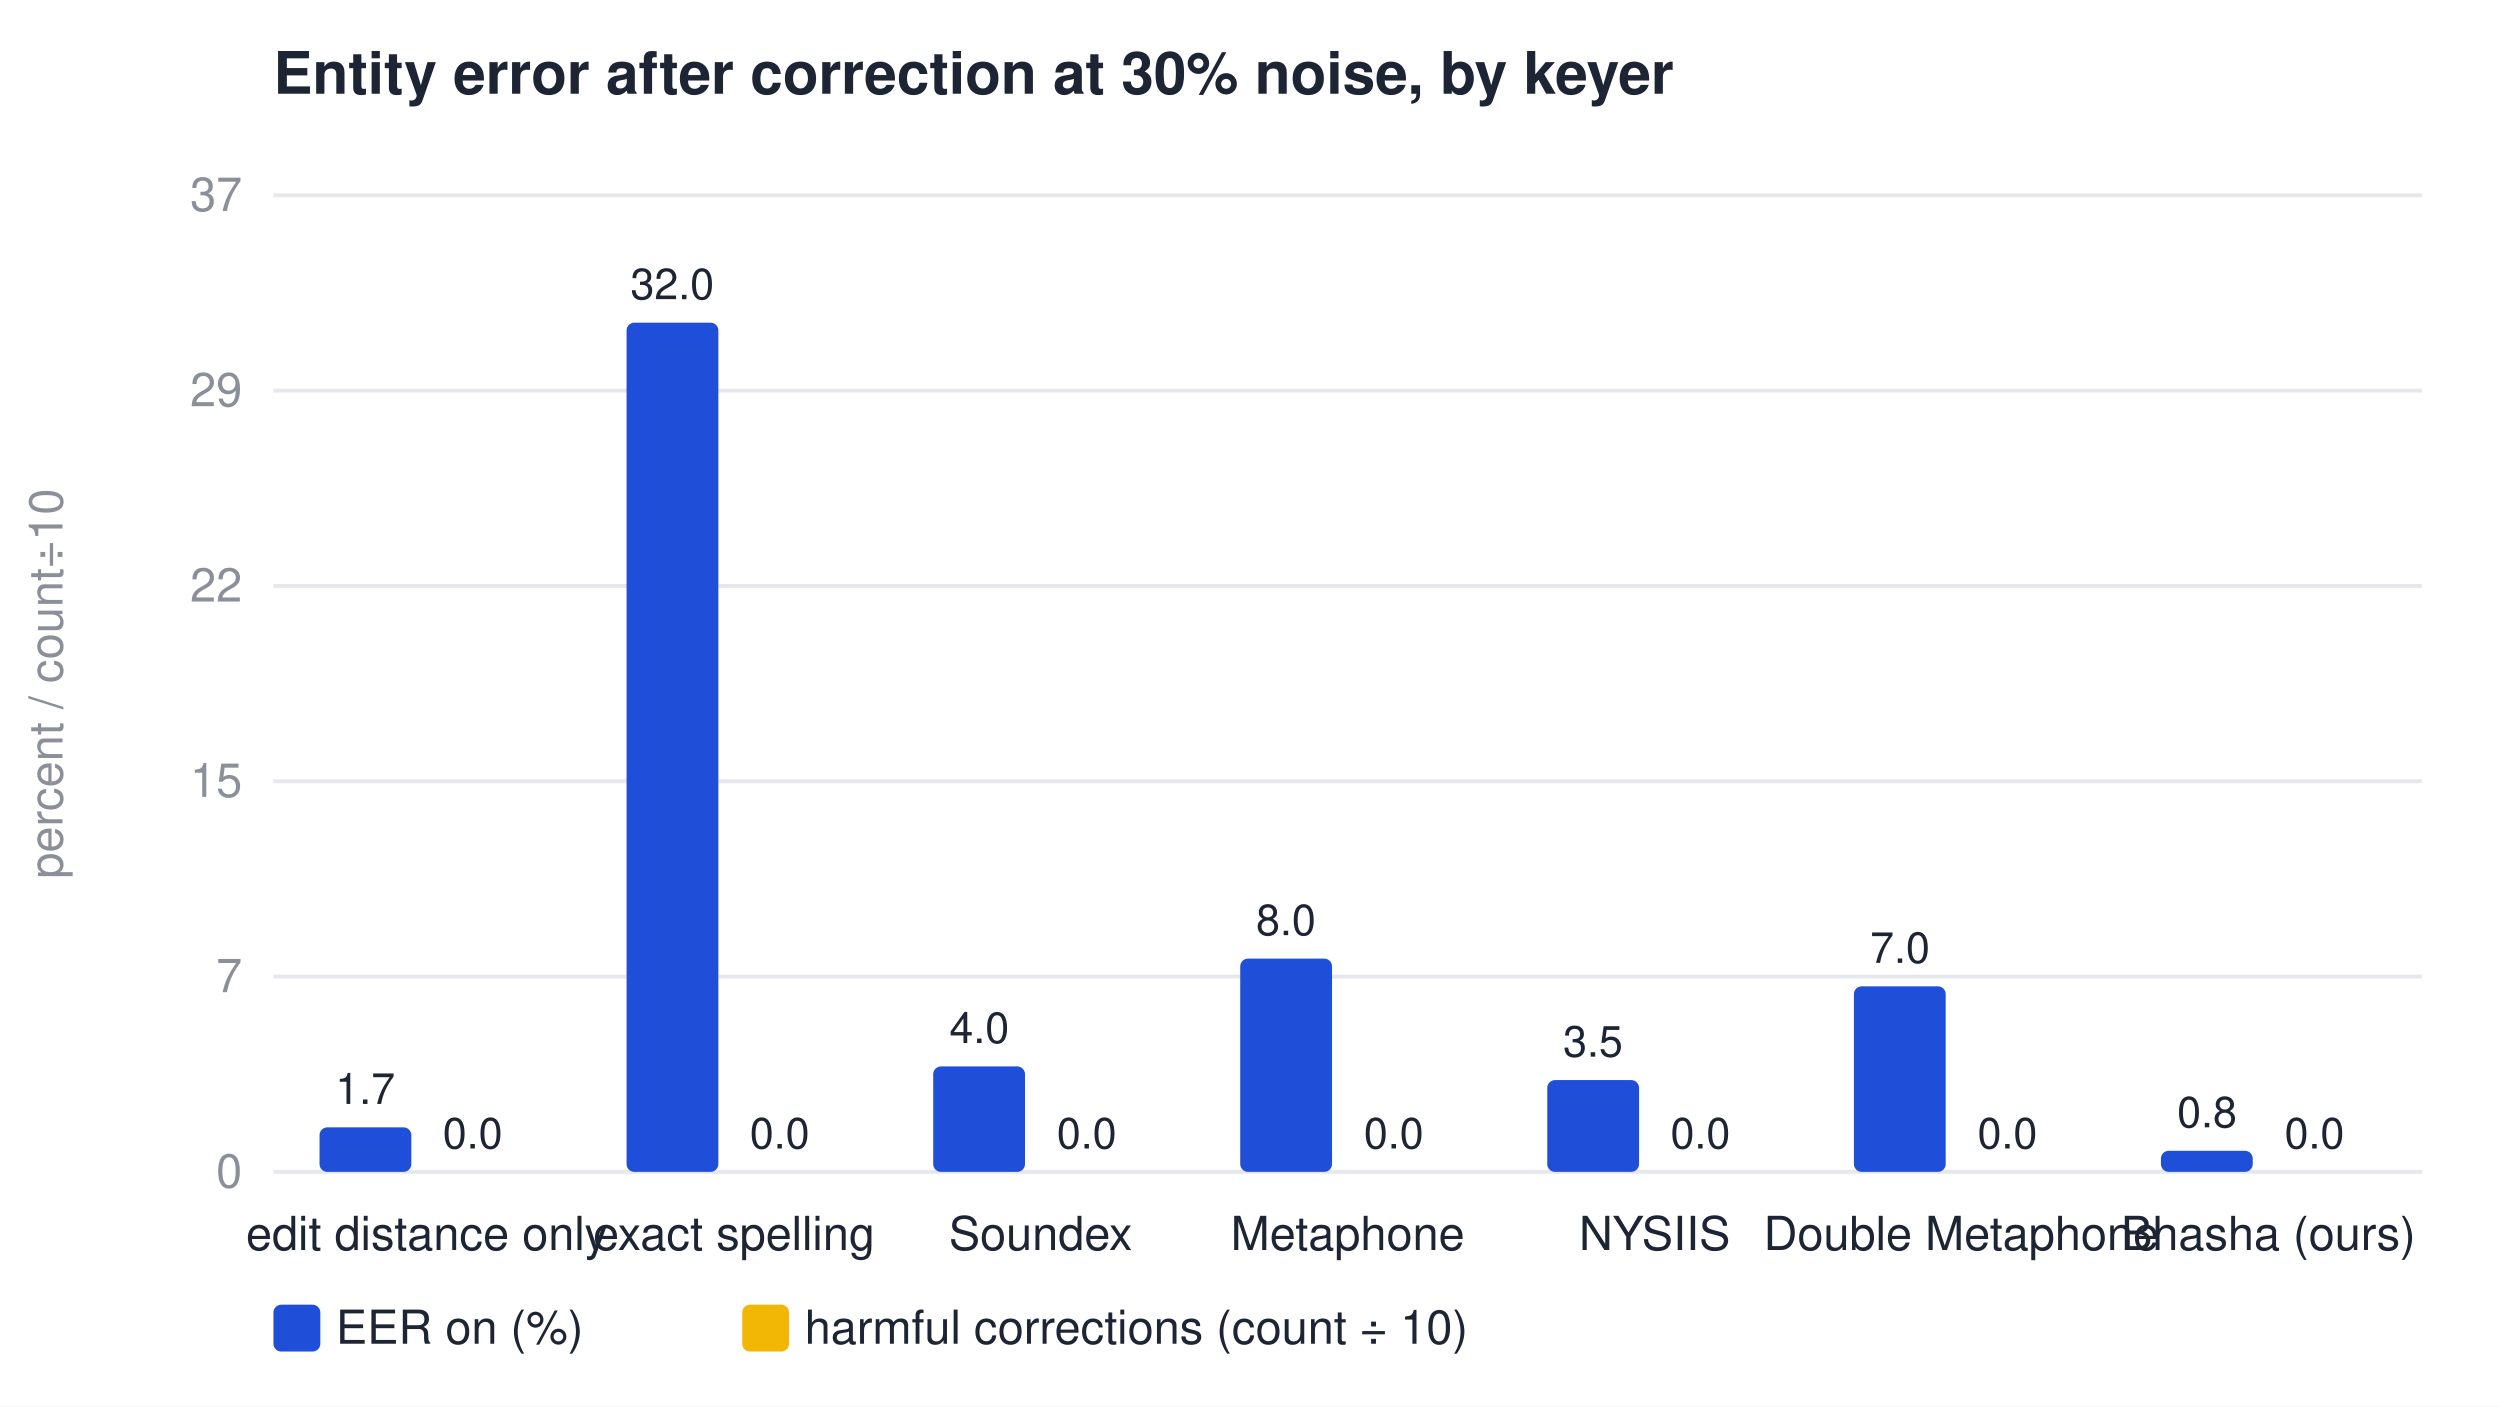
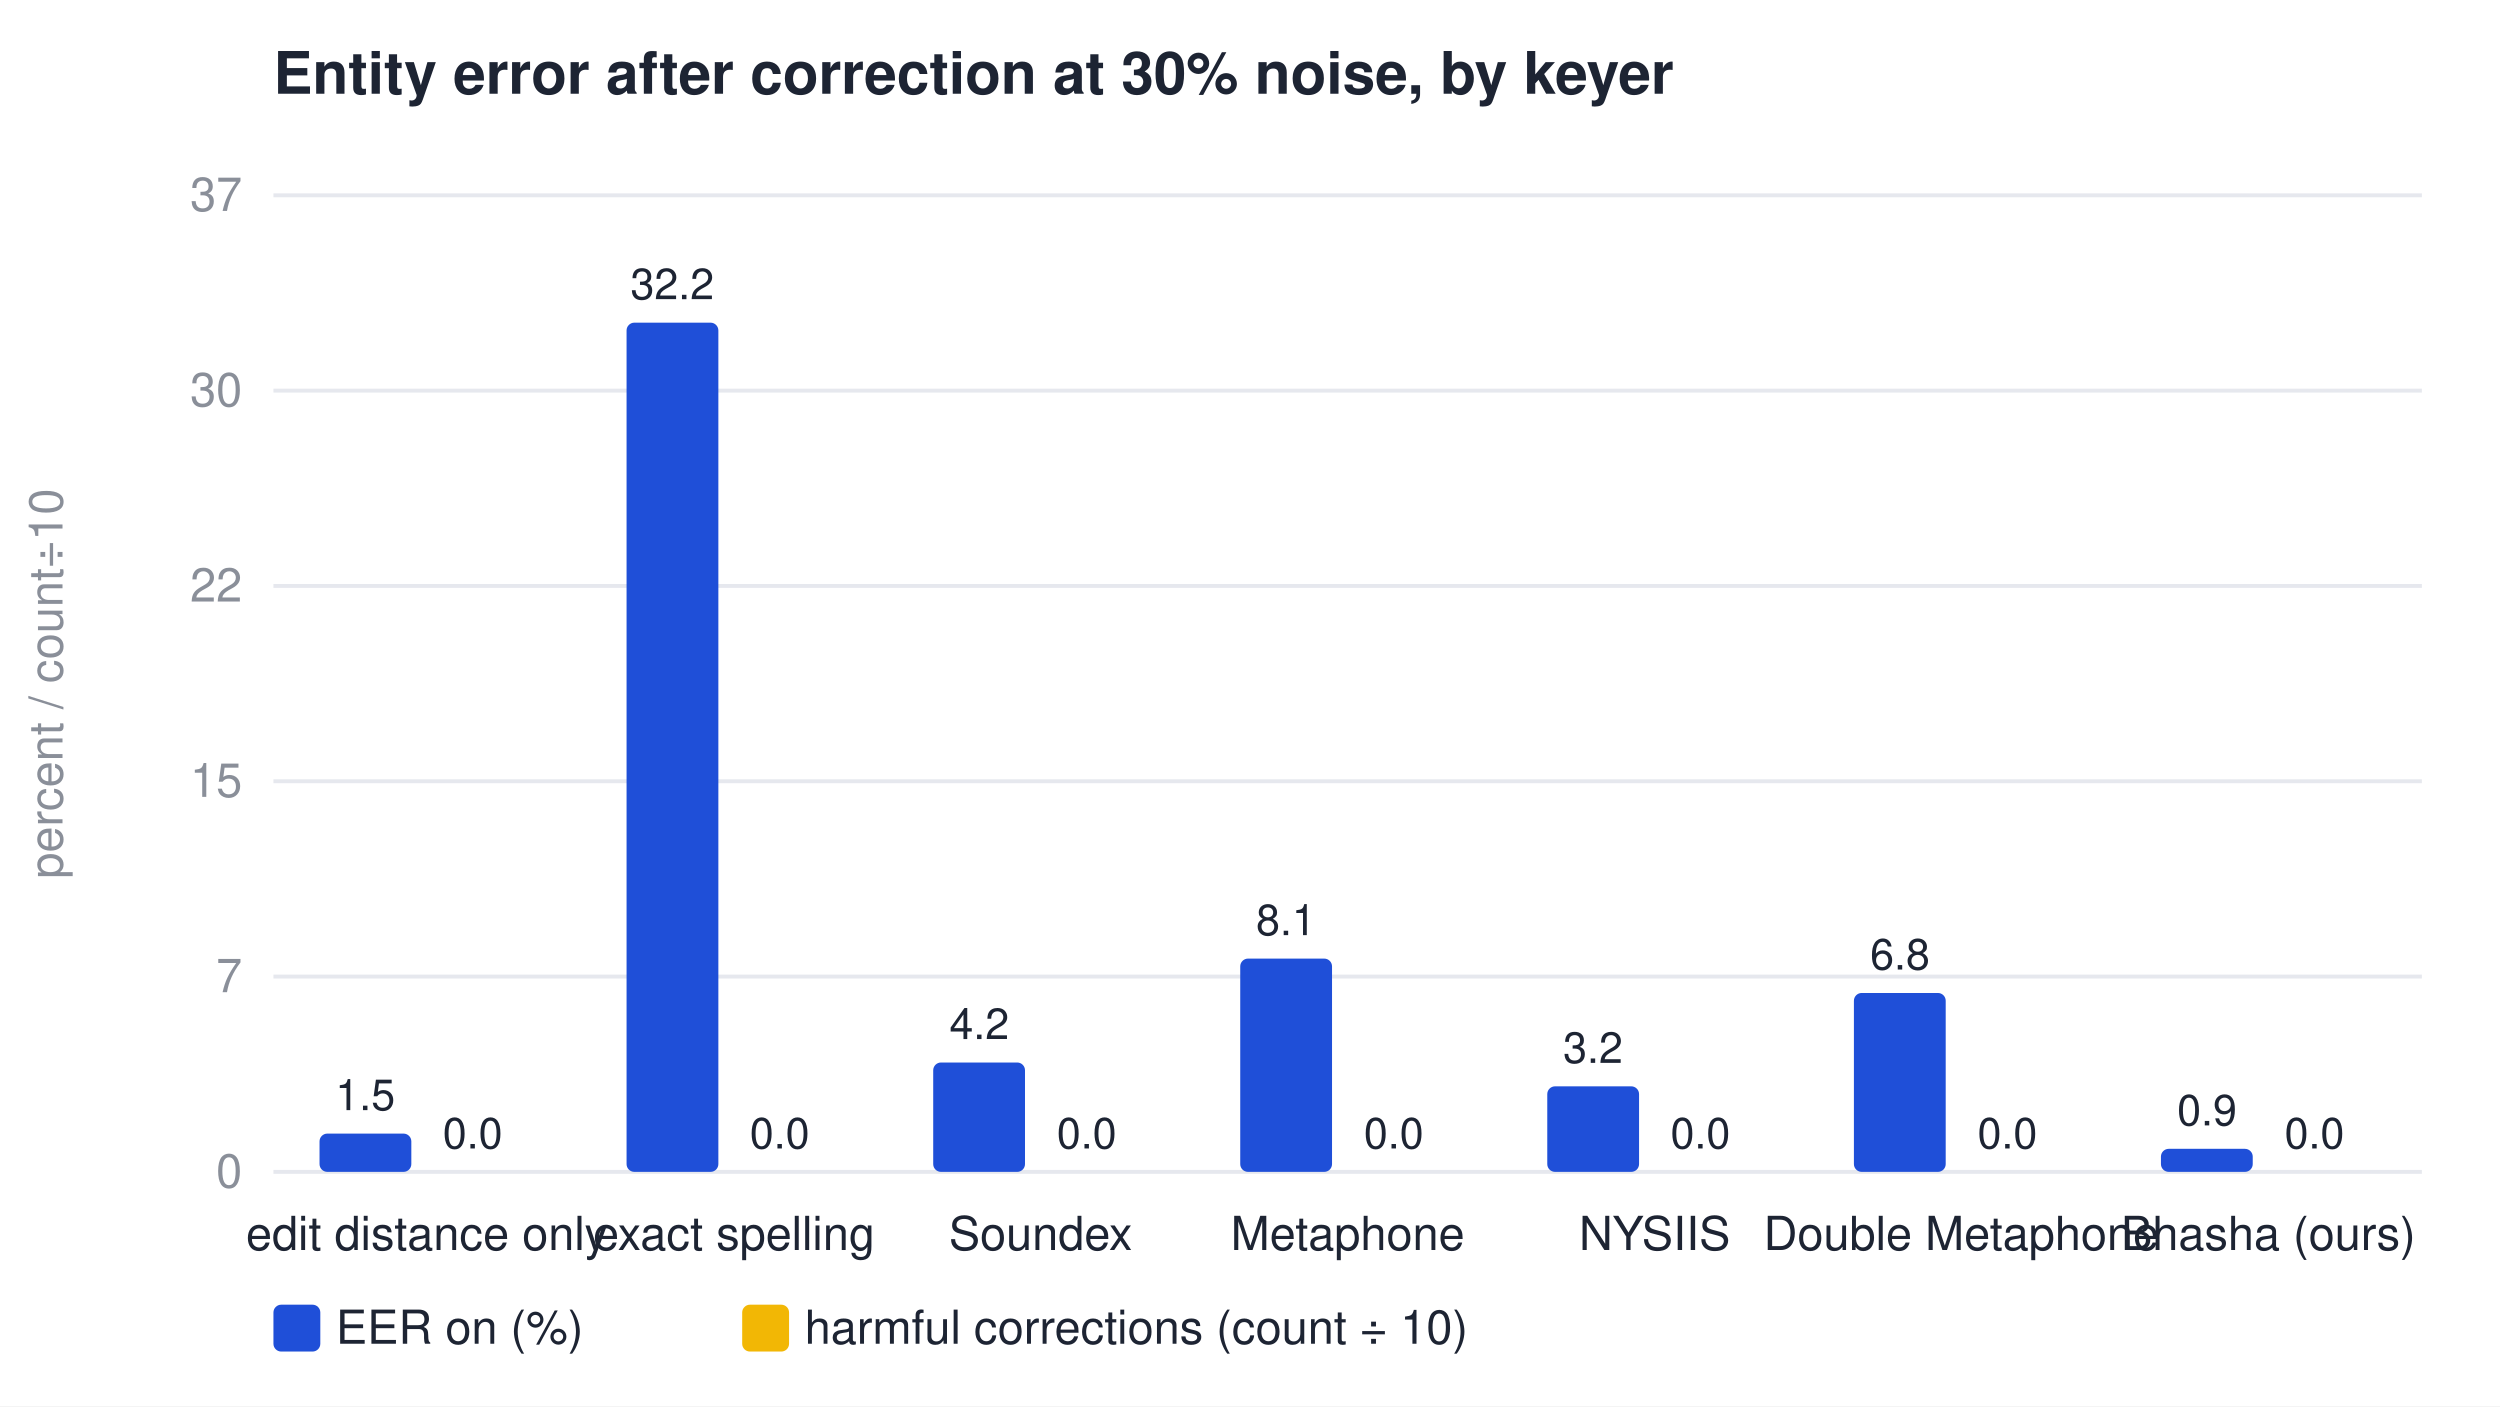
<svg xmlns="http://www.w3.org/2000/svg" width="640" height="360" viewBox="0 0 640 360" font-family="Helvetica, Arial, sans-serif" font-size="12">
  <rect width="100%" height="100%" fill="#ffffff" />
  <text x="70" y="24" font-size="15" font-weight="700" fill="#1d2433">Entity error after correction at 30% noise, by keyer</text>
  <line x1="70" x2="620" y1="300.0" y2="300.0" stroke="#e6e8ee" />
  <text x="62" y="304.0" text-anchor="end" fill="#8a8f99">0</text>
  <line x1="70" x2="620" y1="250.0" y2="250.0" stroke="#e6e8ee" />
  <text x="62" y="254.0" text-anchor="end" fill="#8a8f99">7</text>
  <line x1="70" x2="620" y1="200.0" y2="200.0" stroke="#e6e8ee" />
  <text x="62" y="204.0" text-anchor="end" fill="#8a8f99">15</text>
  <line x1="70" x2="620" y1="150.0" y2="150.0" stroke="#e6e8ee" />
  <text x="62" y="154.0" text-anchor="end" fill="#8a8f99">22</text>
  <line x1="70" x2="620" y1="100.0" y2="100.0" stroke="#e6e8ee" />
-   <text x="62" y="104.0" text-anchor="end" fill="#8a8f99">29</text>
+   <text x="62" y="104.0" text-anchor="end" fill="#8a8f99">30</text>
  <line x1="70" x2="620" y1="50.0" y2="50.0" stroke="#e6e8ee" />
  <text x="62" y="54.0" text-anchor="end" fill="#8a8f99">37</text>
  <text transform="translate(16 175) rotate(-90)" text-anchor="middle" fill="#8a8f99">percent / count÷10</text>
  <text x="109.3" y="320" text-anchor="middle" fill="#1d2433">edit distance only</text>
-   <rect x="81.8" y="288.6" width="23.5" height="11.4" fill="#1f4fd8" rx="2" />
-   <text x="93.5" y="282.6" text-anchor="middle" font-size="11" fill="#1d2433">1.7</text>
+   <rect x="81.8" y="290.2" width="23.5" height="9.8" fill="#1f4fd8" rx="2" />
+   <text x="93.5" y="284.2" text-anchor="middle" font-size="11" fill="#1d2433">1.5</text>
  <rect x="109.3" y="300.0" width="23.5" height="0.0" fill="#f2b705" rx="2" />
  <text x="121.0" y="294.0" text-anchor="middle" font-size="11" fill="#1d2433">0.0</text>
  <text x="187.9" y="320" text-anchor="middle" fill="#1d2433">exact spelling</text>
  <rect x="160.4" y="82.6" width="23.5" height="217.4" fill="#1f4fd8" rx="2" />
-   <text x="172.1" y="76.6" text-anchor="middle" font-size="11" fill="#1d2433">32.0</text>
+   <text x="172.1" y="76.6" text-anchor="middle" font-size="11" fill="#1d2433">32.2</text>
  <rect x="187.9" y="300.0" width="23.5" height="0.0" fill="#f2b705" rx="2" />
  <text x="199.6" y="294.0" text-anchor="middle" font-size="11" fill="#1d2433">0.0</text>
  <text x="266.4" y="320" text-anchor="middle" fill="#1d2433">Soundex</text>
-   <rect x="238.9" y="273.0" width="23.5" height="27.0" fill="#1f4fd8" rx="2" />
-   <text x="250.7" y="267.0" text-anchor="middle" font-size="11" fill="#1d2433">4.0</text>
+   <rect x="238.9" y="272.0" width="23.5" height="28.0" fill="#1f4fd8" rx="2" />
+   <text x="250.7" y="266.0" text-anchor="middle" font-size="11" fill="#1d2433">4.2</text>
  <rect x="266.4" y="300.0" width="23.5" height="0.0" fill="#f2b705" rx="2" />
  <text x="278.2" y="294.0" text-anchor="middle" font-size="11" fill="#1d2433">0.0</text>
  <text x="345.0" y="320" text-anchor="middle" fill="#1d2433">Metaphone</text>
  <rect x="317.5" y="245.4" width="23.5" height="54.6" fill="#1f4fd8" rx="2" />
-   <text x="329.2" y="239.4" text-anchor="middle" font-size="11" fill="#1d2433">8.0</text>
+   <text x="329.2" y="239.4" text-anchor="middle" font-size="11" fill="#1d2433">8.1</text>
  <rect x="345.0" y="300.0" width="23.5" height="0.0" fill="#f2b705" rx="2" />
  <text x="356.8" y="294.0" text-anchor="middle" font-size="11" fill="#1d2433">0.0</text>
  <text x="423.6" y="320" text-anchor="middle" fill="#1d2433">NYSIIS</text>
-   <rect x="396.1" y="276.5" width="23.5" height="23.5" fill="#1f4fd8" rx="2" />
-   <text x="407.8" y="270.5" text-anchor="middle" font-size="11" fill="#1d2433">3.5</text>
+   <rect x="396.1" y="278.1" width="23.5" height="21.9" fill="#1f4fd8" rx="2" />
+   <text x="407.8" y="272.1" text-anchor="middle" font-size="11" fill="#1d2433">3.2</text>
  <rect x="423.6" y="300.0" width="23.5" height="0.0" fill="#f2b705" rx="2" />
  <text x="435.3" y="294.0" text-anchor="middle" font-size="11" fill="#1d2433">0.0</text>
  <text x="502.1" y="320" text-anchor="middle" fill="#1d2433">Double Metaphone</text>
-   <rect x="474.6" y="252.5" width="23.5" height="47.5" fill="#1f4fd8" rx="2" />
-   <text x="486.4" y="246.5" text-anchor="middle" font-size="11" fill="#1d2433">7.0</text>
+   <rect x="474.6" y="254.2" width="23.5" height="45.8" fill="#1f4fd8" rx="2" />
+   <text x="486.4" y="248.2" text-anchor="middle" font-size="11" fill="#1d2433">6.8</text>
  <rect x="502.1" y="300.0" width="23.5" height="0.0" fill="#f2b705" rx="2" />
  <text x="513.9" y="294.0" text-anchor="middle" font-size="11" fill="#1d2433">0.0</text>
  <text x="580.7" y="320" text-anchor="middle" fill="#1d2433">Bhasha (ours)</text>
-   <rect x="553.2" y="294.6" width="23.5" height="5.4" fill="#1f4fd8" rx="2" />
-   <text x="565.0" y="288.6" text-anchor="middle" font-size="11" fill="#1d2433">0.8</text>
+   <rect x="553.2" y="294.1" width="23.5" height="5.9" fill="#1f4fd8" rx="2" />
+   <text x="565.0" y="288.1" text-anchor="middle" font-size="11" fill="#1d2433">0.9</text>
  <rect x="580.7" y="300.0" width="23.5" height="0.0" fill="#f2b705" rx="2" />
  <text x="592.5" y="294.0" text-anchor="middle" font-size="11" fill="#1d2433">0.0</text>
  <rect x="70" y="334" width="12" height="12" fill="#1f4fd8" rx="2" />
  <text x="86" y="344" fill="#1d2433">EER on (%)</text>
  <rect x="190" y="334" width="12" height="12" fill="#f2b705" rx="2" />
  <text x="206" y="344" fill="#1d2433">harmful corrections (count ÷ 10)</text>
</svg>
